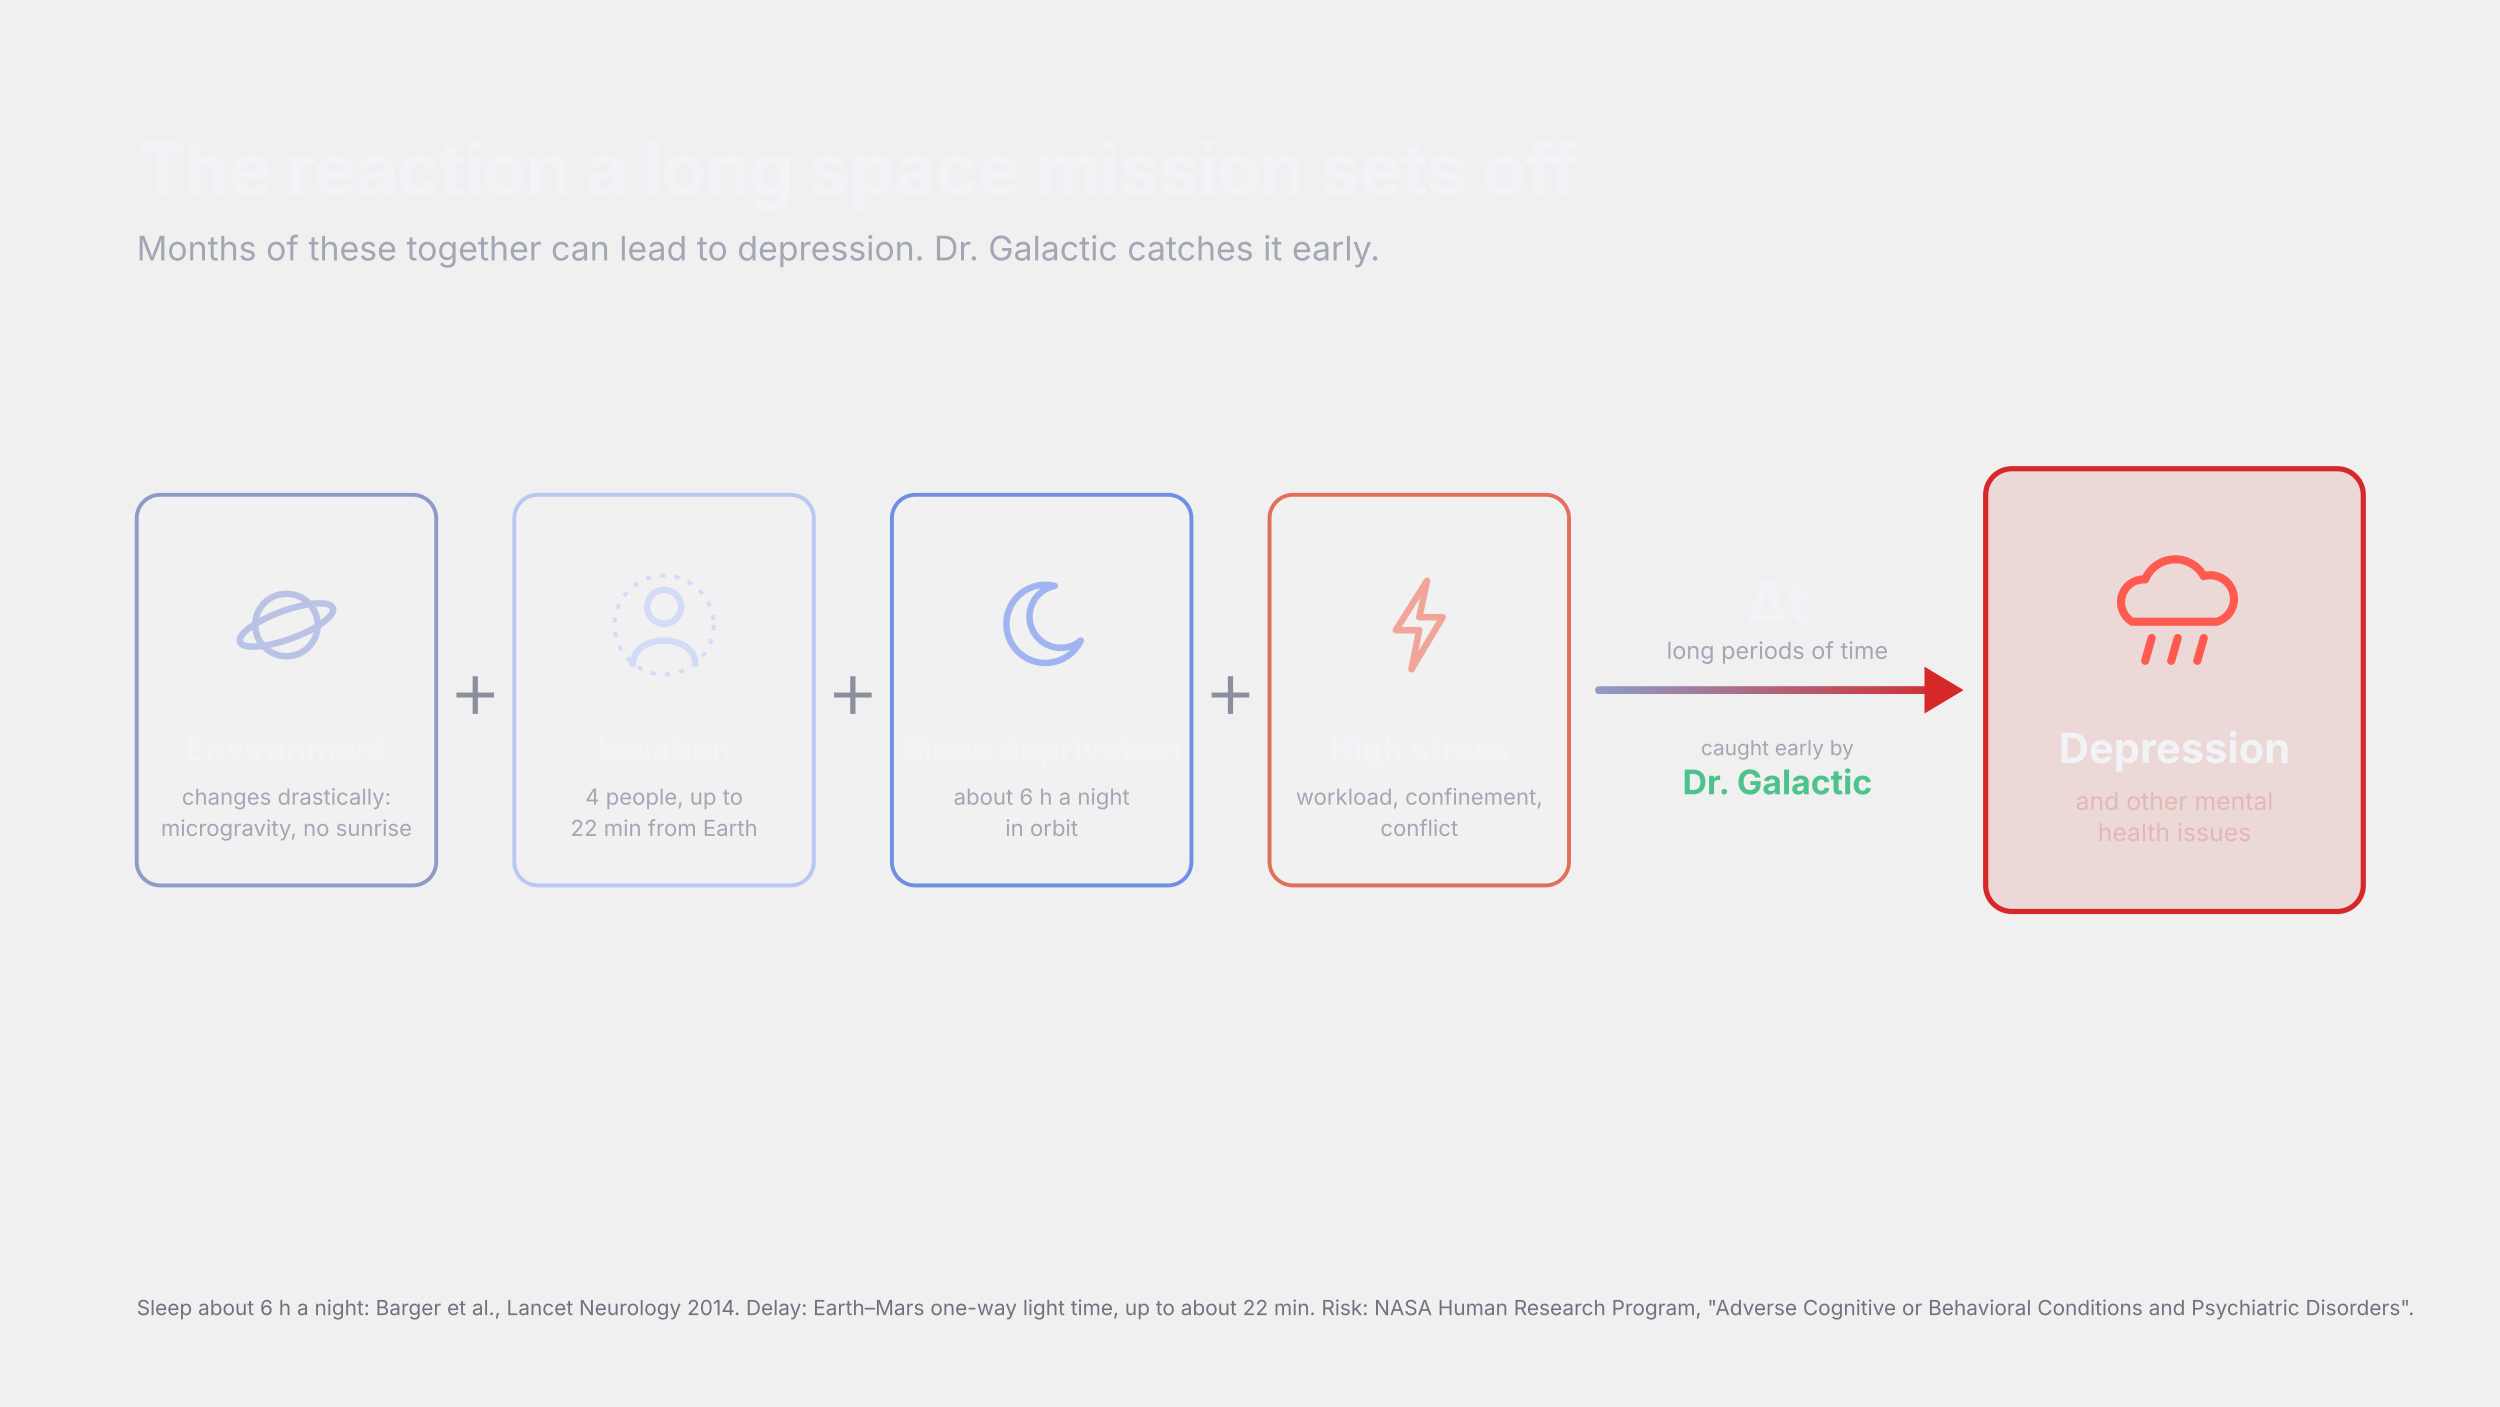
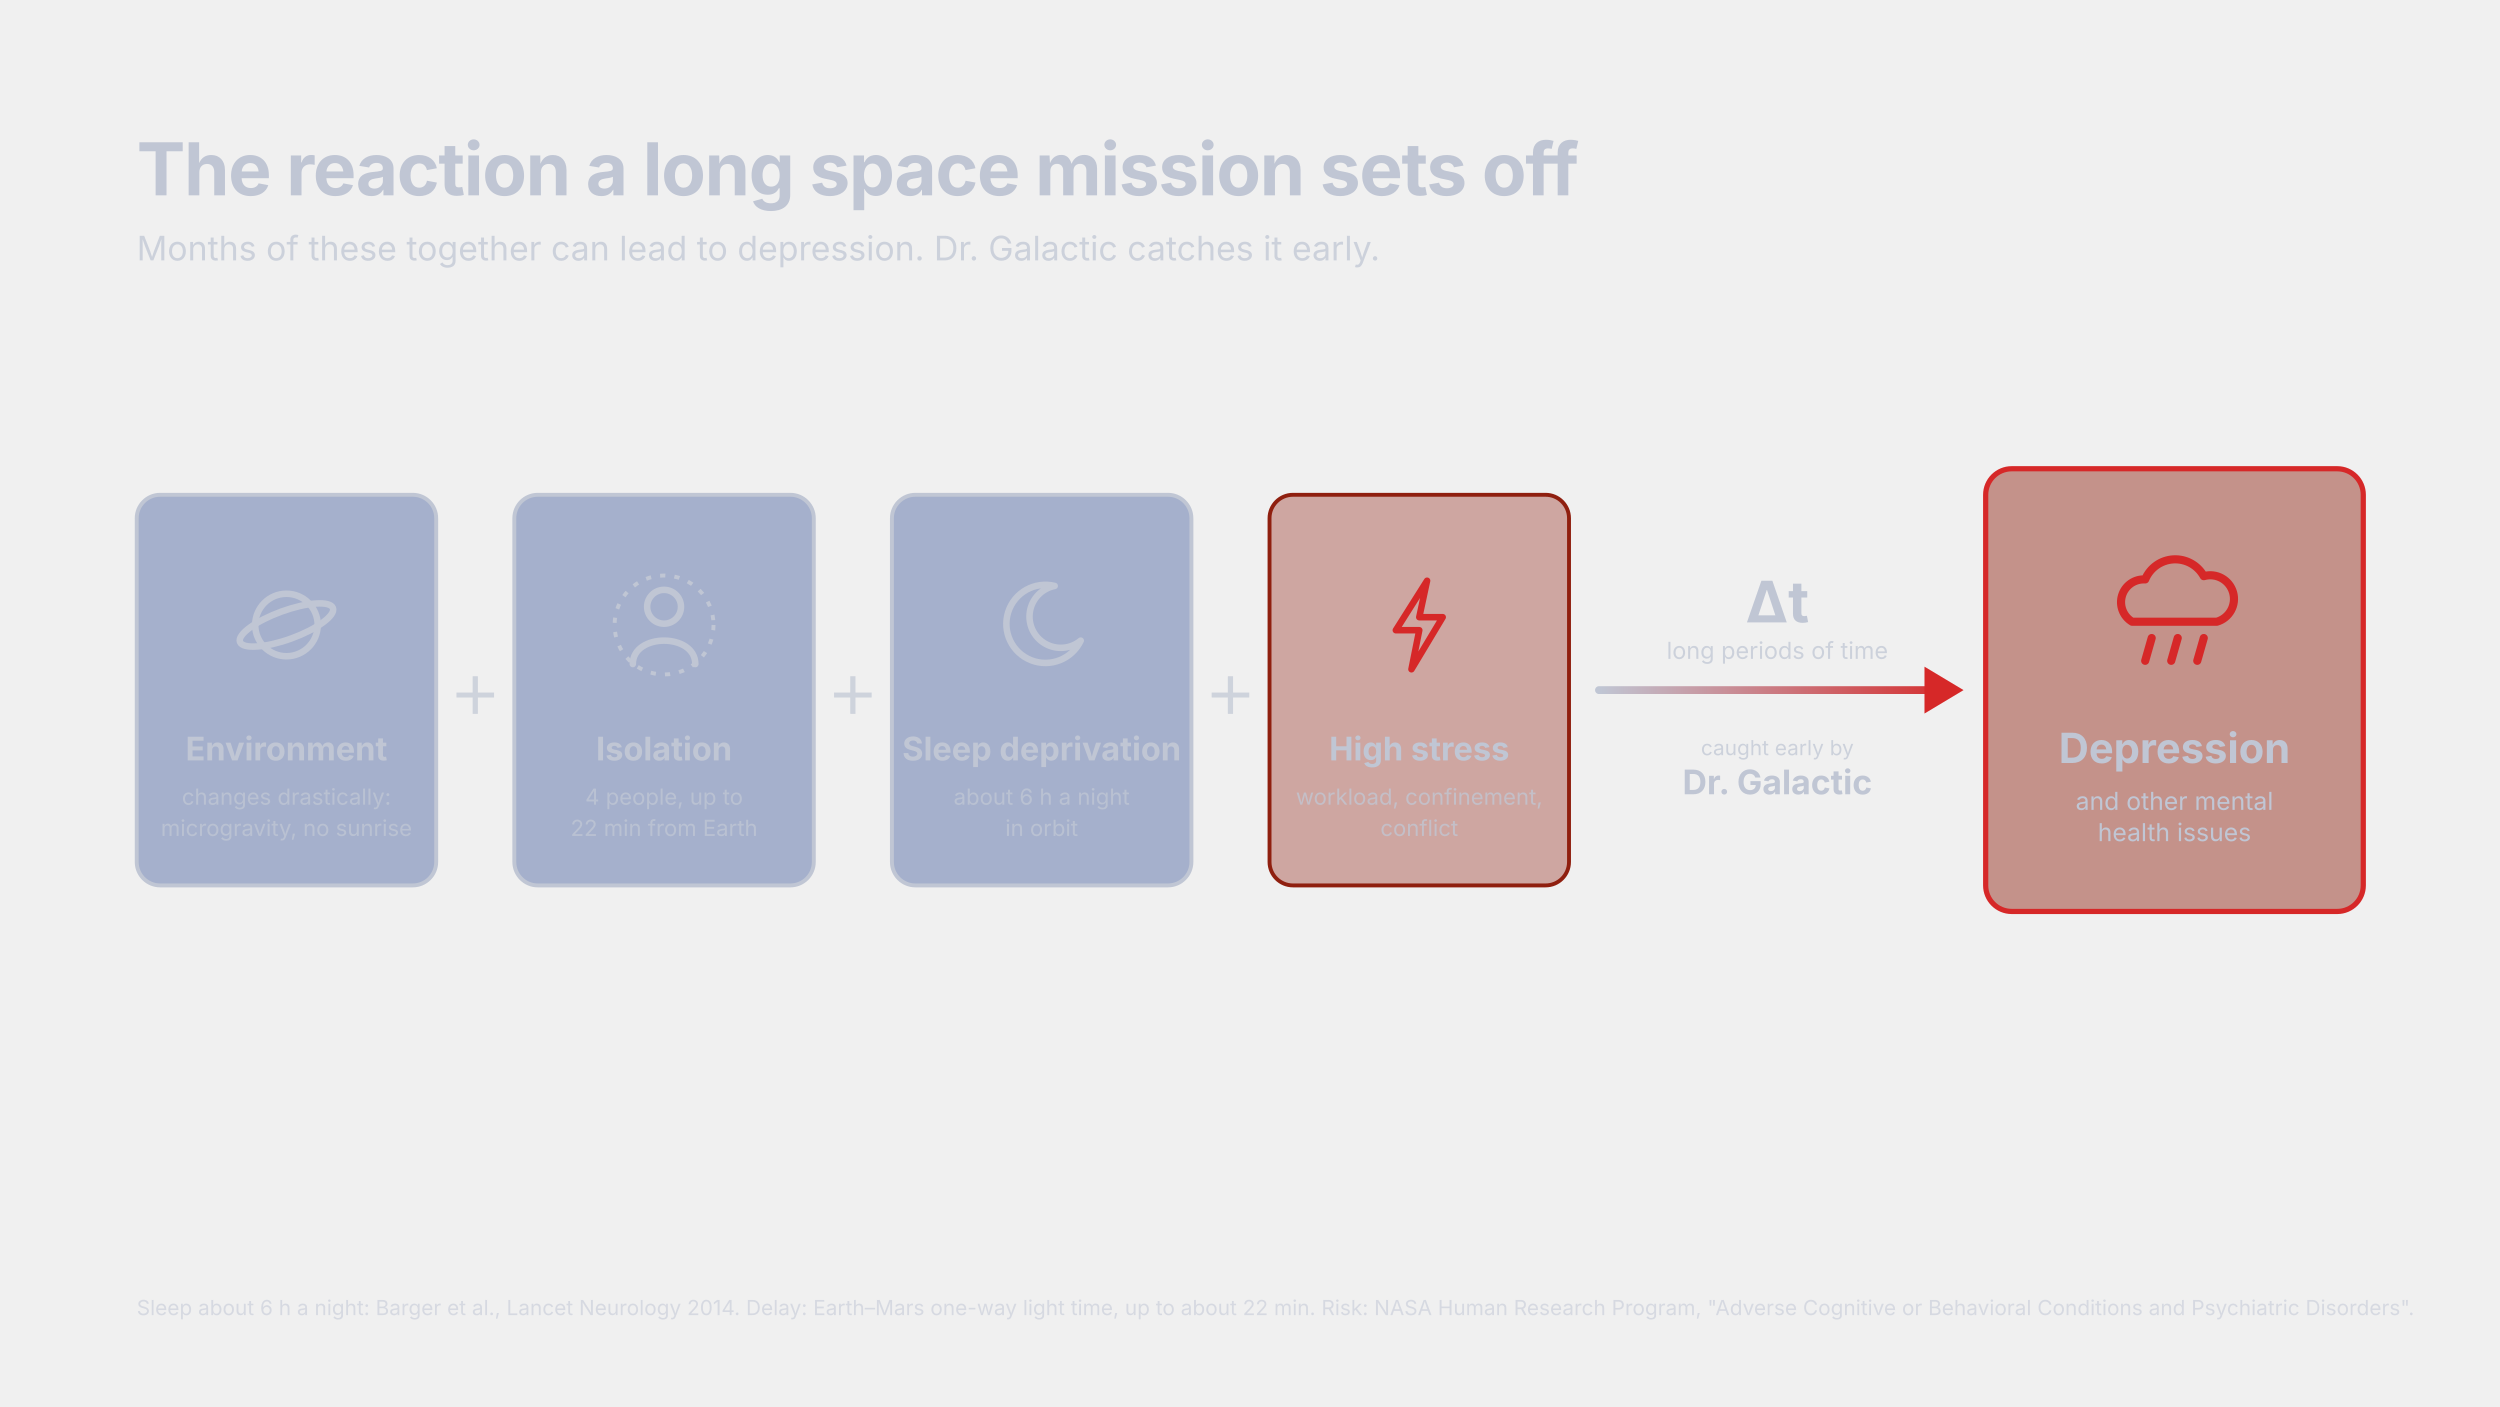
<svg xmlns="http://www.w3.org/2000/svg" width="1920" height="1080" viewBox="0 0 1920 1080" font-family="Segoe UI, Inter, Arial, sans-serif">
  <defs>
    <linearGradient id="arrow" gradientUnits="userSpaceOnUse" x1="1228" x2="1508" y1="530" y2="530">
-       <stop offset="0" stop-color="#8e9bc7" />
+       <stop offset="0" stop-color="#c0c6d4" />
      <stop offset="1" stop-color="#d62828" />
    </linearGradient>
  </defs>
-   <text x="105" y="150" font-size="56" font-weight="700" fill="#f2f3f7" letter-spacing="-1">The reaction a long space mission sets off</text>
-   <text x="105" y="200" font-size="26" fill="#a3a6b4">Months of these together can lead to depression. Dr. Galactic catches it early.</text>
+   <text x="105" y="150" font-size="56" font-weight="700" fill="#c0c6d4" letter-spacing="-1">The reaction a long space mission sets off</text>
+   <text x="105" y="200" font-size="26" fill="#c0c6d4" fill-opacity="0.75">Months of these together can lead to depression. Dr. Galactic catches it early.</text>
  <g transform="translate(105 380)">
-     <rect width="230" height="300" rx="18" fill="#ffffff" fill-opacity="0.05" stroke="#8e9bc7" stroke-width="3" />
-     <g transform="translate(115 100)" stroke="#b9c3e6" fill="#b9c3e6">
+     <rect width="230" height="300" rx="18" fill="#1b3a8a" fill-opacity="0.35" stroke="#c0c6d4" stroke-width="3" />
+     <g transform="translate(115 100)" stroke="#c0c6d4" fill="#c0c6d4">
      <circle r="24" fill="none" stroke-width="5" />
      <ellipse rx="38" ry="11" fill="none" stroke-width="5" transform="rotate(-20)" />
    </g>
-     <text x="115" y="204" text-anchor="middle" font-size="25" font-weight="700" fill="#f2f3f7">Environment</text>
-     <text x="115" y="238" text-anchor="middle" font-size="17" fill="#a3a6b4">changes drastically:</text>
-     <text x="115" y="262" text-anchor="middle" font-size="17" fill="#a3a6b4">microgravity, no sunrise</text>
+     <text x="115" y="204" text-anchor="middle" font-size="25" font-weight="700" fill="#c0c6d4">Environment</text>
+     <text x="115" y="238" text-anchor="middle" font-size="17" fill="#c0c6d4" fill-opacity="0.75">changes drastically:</text>
+     <text x="115" y="262" text-anchor="middle" font-size="17" fill="#c0c6d4" fill-opacity="0.75">microgravity, no sunrise</text>
  </g>
-   <text x="365" y="552" text-anchor="middle" font-size="64" font-weight="300" fill="#8b8f9c">+</text>
+   <text x="365" y="552" text-anchor="middle" font-size="64" font-weight="300" fill="#c0c6d4" fill-opacity="0.7">+</text>
  <g transform="translate(395 380)">
-     <rect width="230" height="300" rx="18" fill="#ffffff" fill-opacity="0.05" stroke="#b9c8f2" stroke-width="3" />
-     <g transform="translate(115 100)" stroke="#d3dcf7" fill="#d3dcf7">
+     <rect width="230" height="300" rx="18" fill="#1b3a8a" fill-opacity="0.35" stroke="#c0c6d4" stroke-width="3" />
+     <g transform="translate(115 100)" stroke="#c0c6d4" fill="#c0c6d4">
      <circle cy="-14" r="13" fill="none" stroke-width="5" />
      <path d="M-24 30 C-24 6 24 6 24 30" fill="none" stroke-width="5" stroke-linecap="round" />
      <circle r="38" fill="none" stroke-width="3" stroke-dasharray="4 7" />
    </g>
-     <text x="115" y="204" text-anchor="middle" font-size="25" font-weight="700" fill="#f2f3f7">Isolation</text>
-     <text x="115" y="238" text-anchor="middle" font-size="17" fill="#a3a6b4">4 people, up to</text>
-     <text x="115" y="262" text-anchor="middle" font-size="17" fill="#a3a6b4">22 min from Earth</text>
+     <text x="115" y="204" text-anchor="middle" font-size="25" font-weight="700" fill="#c0c6d4">Isolation</text>
+     <text x="115" y="238" text-anchor="middle" font-size="17" fill="#c0c6d4" fill-opacity="0.75">4 people, up to</text>
+     <text x="115" y="262" text-anchor="middle" font-size="17" fill="#c0c6d4" fill-opacity="0.75">22 min from Earth</text>
  </g>
-   <text x="655" y="552" text-anchor="middle" font-size="64" font-weight="300" fill="#8b8f9c">+</text>
+   <text x="655" y="552" text-anchor="middle" font-size="64" font-weight="300" fill="#c0c6d4" fill-opacity="0.7">+</text>
  <g transform="translate(685 380)">
-     <rect width="230" height="300" rx="18" fill="#ffffff" fill-opacity="0.05" stroke="#6f8fe6" stroke-width="3" />
-     <g transform="translate(115 100)" stroke="#9fb4f0" fill="#9fb4f0">
+     <rect width="230" height="300" rx="18" fill="#1b3a8a" fill-opacity="0.35" stroke="#c0c6d4" stroke-width="3" />
+     <g transform="translate(115 100)" stroke="#c0c6d4" fill="#c0c6d4">
      <path d="M10 -30 A30 30 0 1 0 30 12 A24 24 0 1 1 10 -30 Z" fill="none" stroke-width="5" stroke-linejoin="round" />
    </g>
-     <text x="115" y="204" text-anchor="middle" font-size="25" font-weight="700" fill="#f2f3f7">Sleep deprivation</text>
-     <text x="115" y="238" text-anchor="middle" font-size="17" fill="#a3a6b4">about 6 h a night</text>
-     <text x="115" y="262" text-anchor="middle" font-size="17" fill="#a3a6b4">in orbit</text>
+     <text x="115" y="204" text-anchor="middle" font-size="25" font-weight="700" fill="#c0c6d4">Sleep deprivation</text>
+     <text x="115" y="238" text-anchor="middle" font-size="17" fill="#c0c6d4" fill-opacity="0.75">about 6 h a night</text>
+     <text x="115" y="262" text-anchor="middle" font-size="17" fill="#c0c6d4" fill-opacity="0.75">in orbit</text>
  </g>
-   <text x="945" y="552" text-anchor="middle" font-size="64" font-weight="300" fill="#8b8f9c">+</text>
+   <text x="945" y="552" text-anchor="middle" font-size="64" font-weight="300" fill="#c0c6d4" fill-opacity="0.7">+</text>
  <g transform="translate(975 380)">
-     <rect width="230" height="300" rx="18" fill="#ffffff" fill-opacity="0.05" stroke="#e0705b" stroke-width="3" />
-     <g transform="translate(115 100)" stroke="#f0a49a" fill="#f0a49a">
+     <rect width="230" height="300" rx="18" fill="#8f1f0f" fill-opacity="0.35" stroke="#8f1f0f" stroke-width="3" />
+     <g transform="translate(115 100)" stroke="#d62828" fill="#d62828">
      <path d="M6 -34 L-18 4 L0 4 L-6 34 L18 -6 L0 -6 Z" fill="none" stroke-width="5" stroke-linejoin="round" />
    </g>
-     <text x="115" y="204" text-anchor="middle" font-size="25" font-weight="700" fill="#f2f3f7">High stress</text>
-     <text x="115" y="238" text-anchor="middle" font-size="17" fill="#a3a6b4">workload, confinement,</text>
-     <text x="115" y="262" text-anchor="middle" font-size="17" fill="#a3a6b4">conflict</text>
+     <text x="115" y="204" text-anchor="middle" font-size="25" font-weight="700" fill="#c0c6d4">High stress</text>
+     <text x="115" y="238" text-anchor="middle" font-size="17" fill="#c0c6d4" fill-opacity="0.75">workload, confinement,</text>
+     <text x="115" y="262" text-anchor="middle" font-size="17" fill="#c0c6d4" fill-opacity="0.75">conflict</text>
  </g>
-   <text x="1365" y="478" text-anchor="middle" font-size="44" font-weight="700" fill="#f2f3f7">Δt</text>
-   <text x="1365" y="506" text-anchor="middle" font-size="18" fill="#a3a6b4">long periods of time</text>
+   <text x="1365" y="478" text-anchor="middle" font-size="44" font-weight="700" fill="#c0c6d4">Δt</text>
+   <text x="1365" y="506" text-anchor="middle" font-size="18" fill="#c0c6d4" fill-opacity="0.75">long periods of time</text>
  <line x1="1228" y1="530" x2="1482" y2="530" stroke="url(#arrow)" stroke-width="6" stroke-linecap="round" />
  <polygon points="1478,512 1508,530 1478,548" fill="#d62828" />
-   <text x="1365" y="580" text-anchor="middle" font-size="16" fill="#a3a6b4">caught early by</text>
-   <text x="1365" y="610" text-anchor="middle" font-size="26" font-weight="700" fill="#4cc38a">Dr. Galactic</text>
+   <text x="1365" y="580" text-anchor="middle" font-size="16" fill="#c0c6d4" fill-opacity="0.75">caught early by</text>
+   <text x="1365" y="610" text-anchor="middle" font-size="26" font-weight="700" fill="#c0c6d4">Dr. Galactic</text>
  <g transform="translate(1525 360)">
-     <rect width="290" height="340" rx="20" fill="#d62828" fill-opacity="0.12" stroke="#d62828" stroke-width="4" />
-     <g transform="translate(145 110) scale(1.25)" stroke="#ff5a4f" fill="#ff5a4f">
+     <rect width="290" height="340" rx="20" fill="#8f1f0f" fill-opacity="0.45" stroke="#d62828" stroke-width="4" />
+     <g transform="translate(145 110) scale(1.25)" stroke="#d62828" fill="#d62828">
      <path d="M-26 6 A14 14 0 0 1 -18 -20 A20 20 0 0 1 18 -22 A14 14 0 0 1 26 6 Z" fill="none" stroke-width="5" stroke-linejoin="round" />
      <path d="M-14 16 L-18 30 M2 16 L-2 30 M18 16 L14 30" stroke-width="5" stroke-linecap="round" />
    </g>
-     <text x="145" y="226" text-anchor="middle" font-size="32" font-weight="700" fill="#f2f3f7">Depression</text>
-     <text x="145" y="262" text-anchor="middle" font-size="19" fill="#e2b8b3">and other mental</text>
-     <text x="145" y="286" text-anchor="middle" font-size="19" fill="#e2b8b3">health issues</text>
+     <text x="145" y="226" text-anchor="middle" font-size="32" font-weight="700" fill="#c0c6d4">Depression</text>
+     <text x="145" y="262" text-anchor="middle" font-size="19" fill="#c0c6d4">and other mental</text>
+     <text x="145" y="286" text-anchor="middle" font-size="19" fill="#c0c6d4">health issues</text>
  </g>
-   <text x="105" y="1010" font-size="16" fill="#6f7280">Sleep about 6 h a night: Barger et al., Lancet Neurology 2014. Delay: Earth–Mars one-way light time, up to about 22 min. Risk: NASA Human Research Program, "Adverse Cognitive or Behavioral Conditions and Psychiatric Disorders".</text>
+   <text x="105" y="1010" font-size="16" fill="#c0c6d4" fill-opacity="0.55">Sleep about 6 h a night: Barger et al., Lancet Neurology 2014. Delay: Earth–Mars one-way light time, up to about 22 min. Risk: NASA Human Research Program, "Adverse Cognitive or Behavioral Conditions and Psychiatric Disorders".</text>
</svg>
